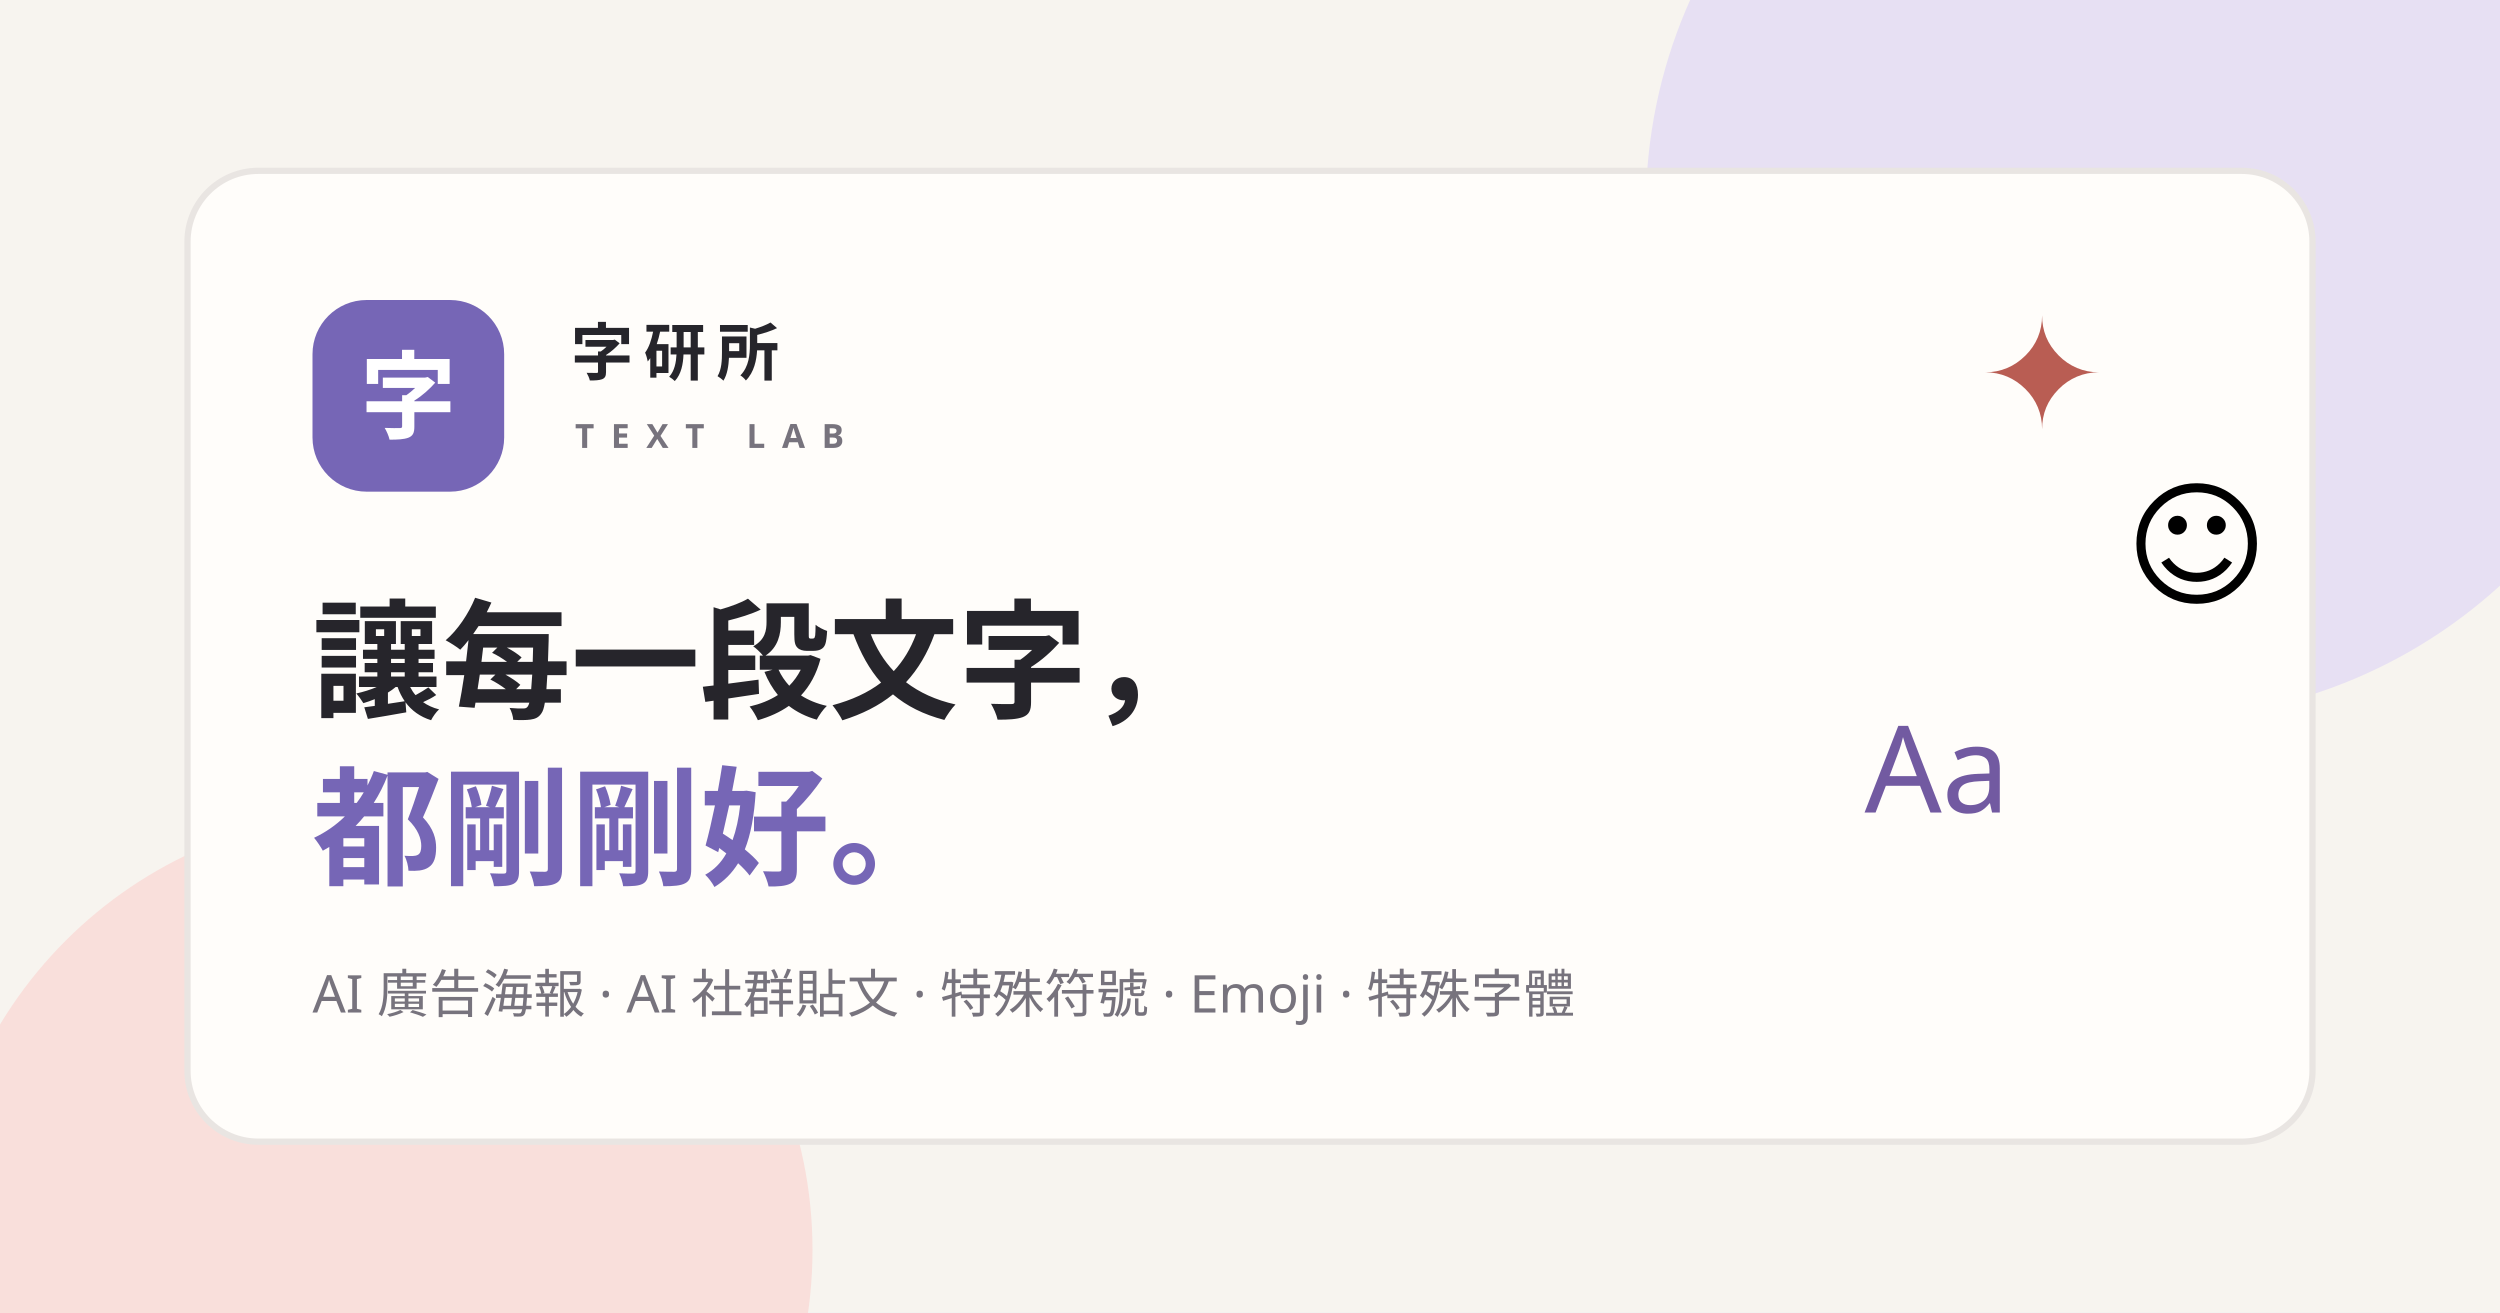
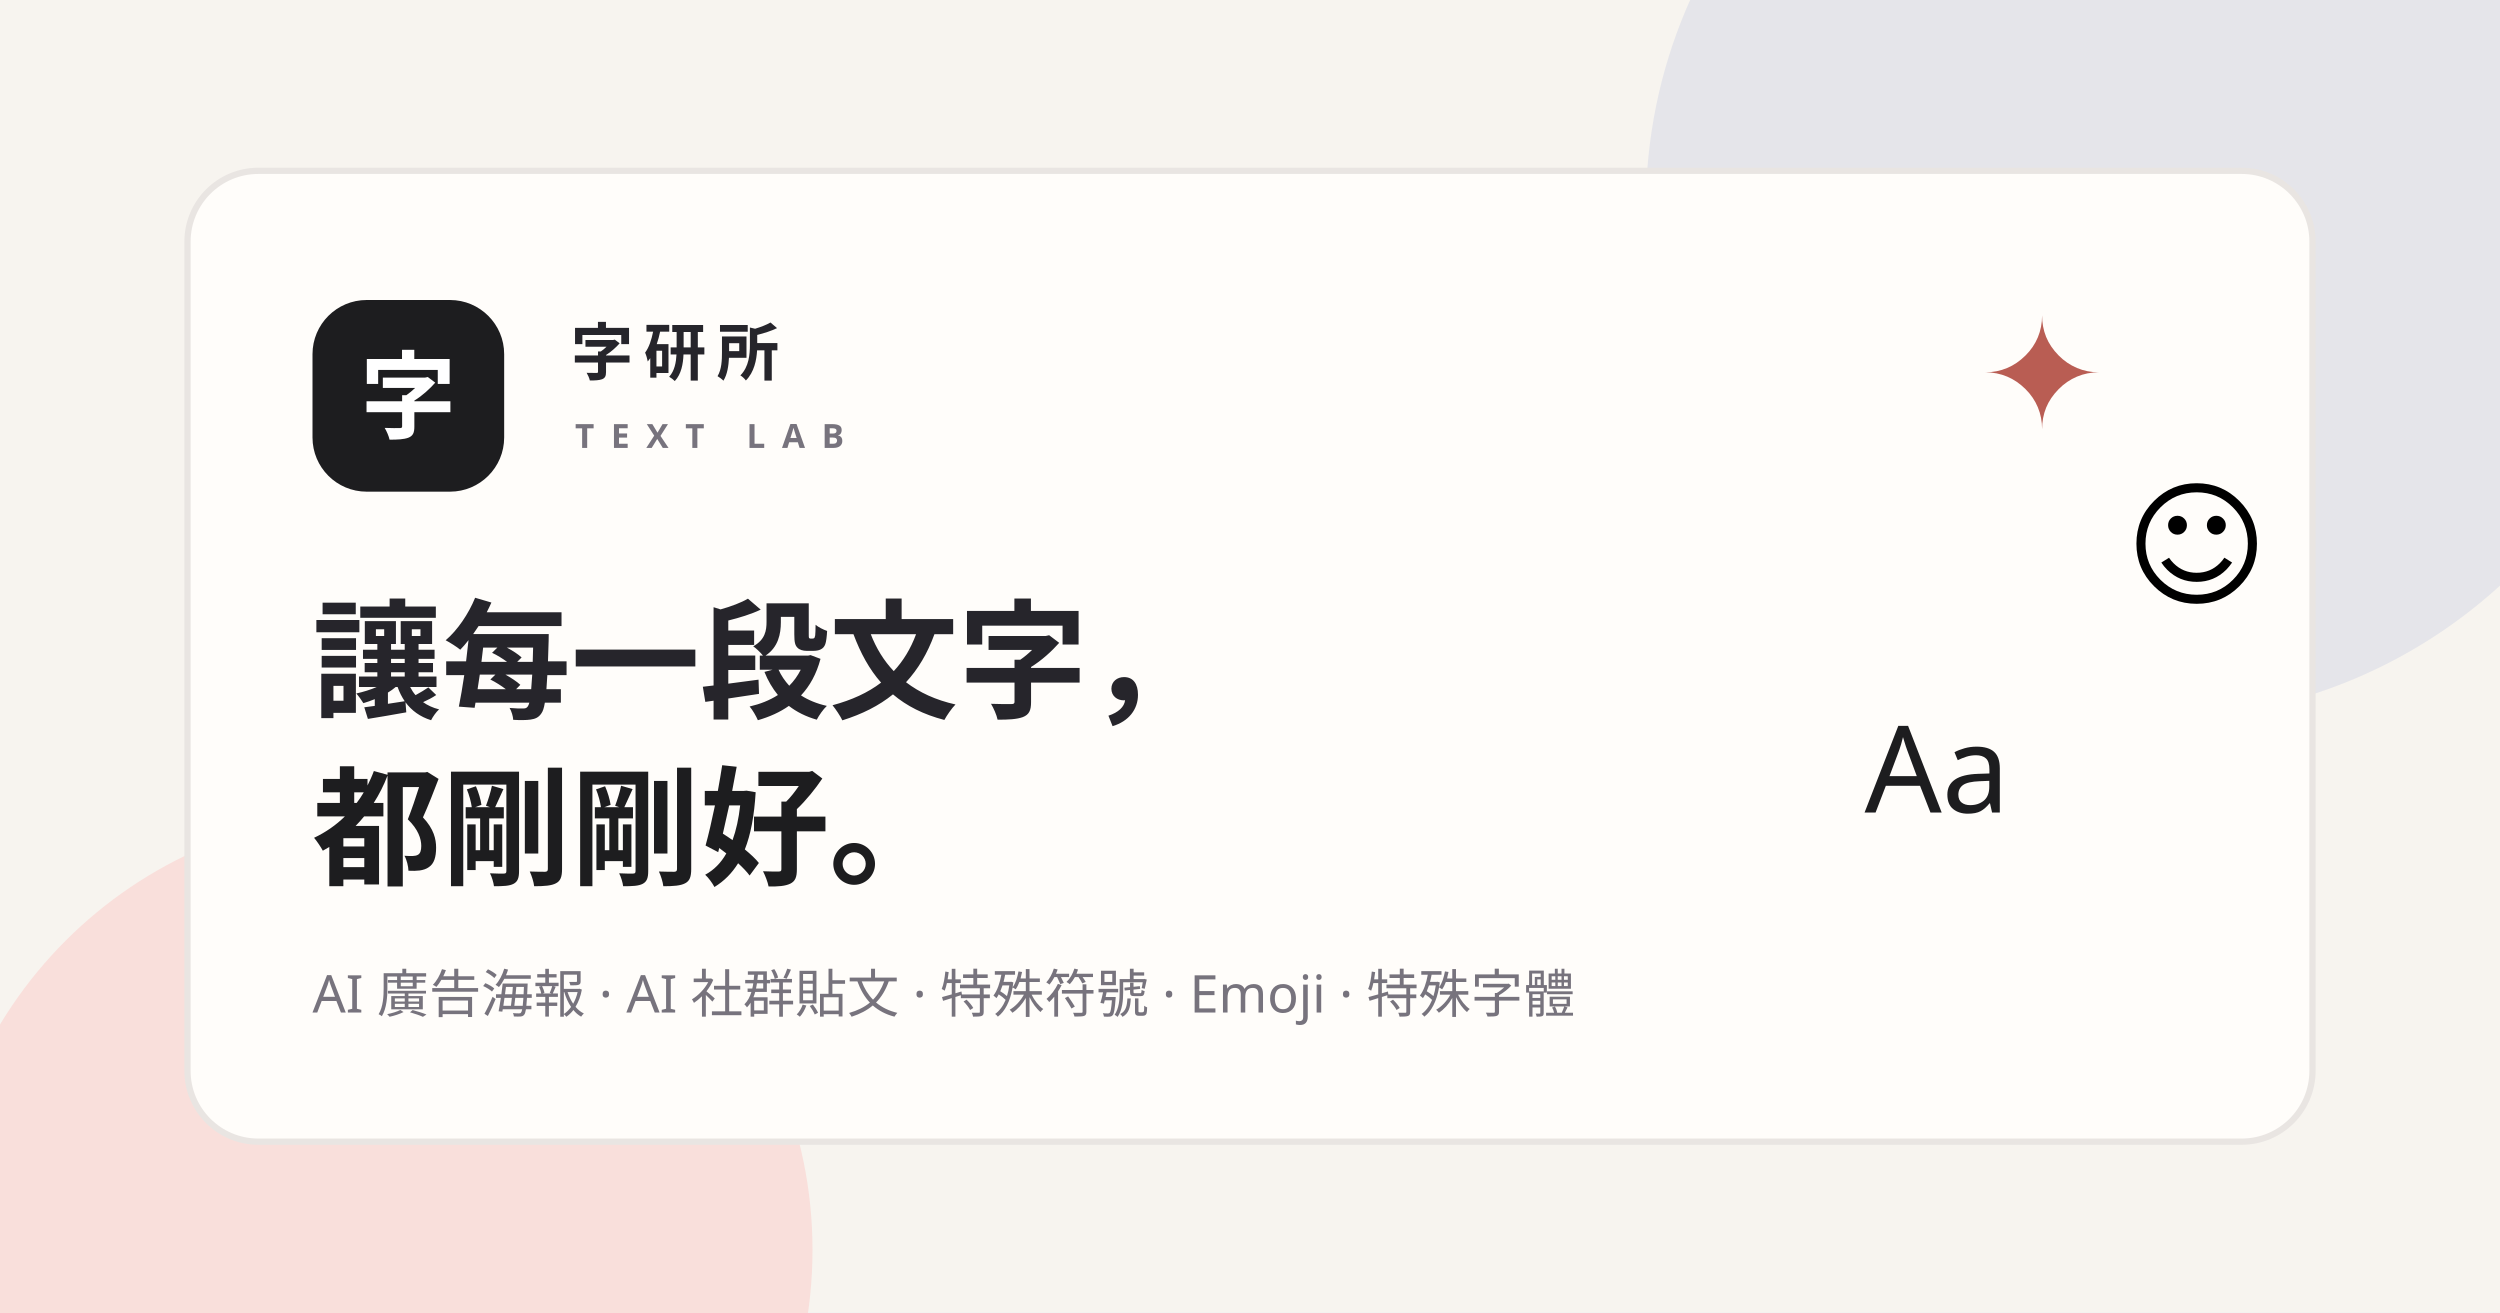
<svg xmlns="http://www.w3.org/2000/svg" width="1200" height="630" viewBox="0 0 1200 630">
  <rect width="1200" height="630" fill="#f7f4ef" />
-   <circle cx="1035" cy="100" r="245" fill="#e7e0f3" />
+   <circle cx="1035" cy="100" r="245" fill="#e5e5ea" />
  <circle cx="180" cy="600" r="210" fill="#f9dfdb" />
  <rect x="90" y="82" width="1020" height="466" rx="34" fill="#fffdfa" stroke="#e9e5e2" stroke-width="3" />
-   <rect x="150" y="144" width="92" height="92" rx="26" fill="#7666b6" />
+   <rect x="150" y="144" width="92" height="92" rx="26" fill="#1d1d1f" />
  <text x="196" y="207" text-anchor="middle" font-family="sans-serif" font-weight="700" font-size="46" fill="white">字</text>
  <text x="274" y="180" font-family="sans-serif" font-weight="700" font-size="30" letter-spacing="5" fill="#26252b">字研所</text>
  <text x="276" y="215" font-family="sans-serif" font-weight="700" font-size="16" letter-spacing="8" fill="#77737d">TEXT LAB</text>
  <text x="150" y="340" font-family="sans-serif" font-weight="700" font-size="62" fill="#26252b">讓每一段文字，</text>
-   <text x="150" y="420" font-family="sans-serif" font-weight="700" font-size="62" fill="#7666b6">都剛剛好。</text>
+   <text x="150" y="420" font-family="sans-serif" font-weight="700" font-size="62" fill="#1d1d1f">都剛剛好。</text>
  <text x="150" y="486" font-family="sans-serif" font-size="25" fill="#77737d">AI 廣告海報 · AI 社群貼文 · 特殊符號 · Emoji · 特殊字體</text>
  <text x="950" y="205" font-family="sans-serif" font-size="72" fill="#b95d53">✦</text>
  <text x="1020" y="285" font-family="sans-serif" font-size="66">☺</text>
-   <text x="895" y="390" font-family="sans-serif" font-size="58" fill="#725aa1">Aa</text>
+   <text x="895" y="390" font-family="sans-serif" font-size="58" fill="#1d1d1f">Aa</text>
</svg>
